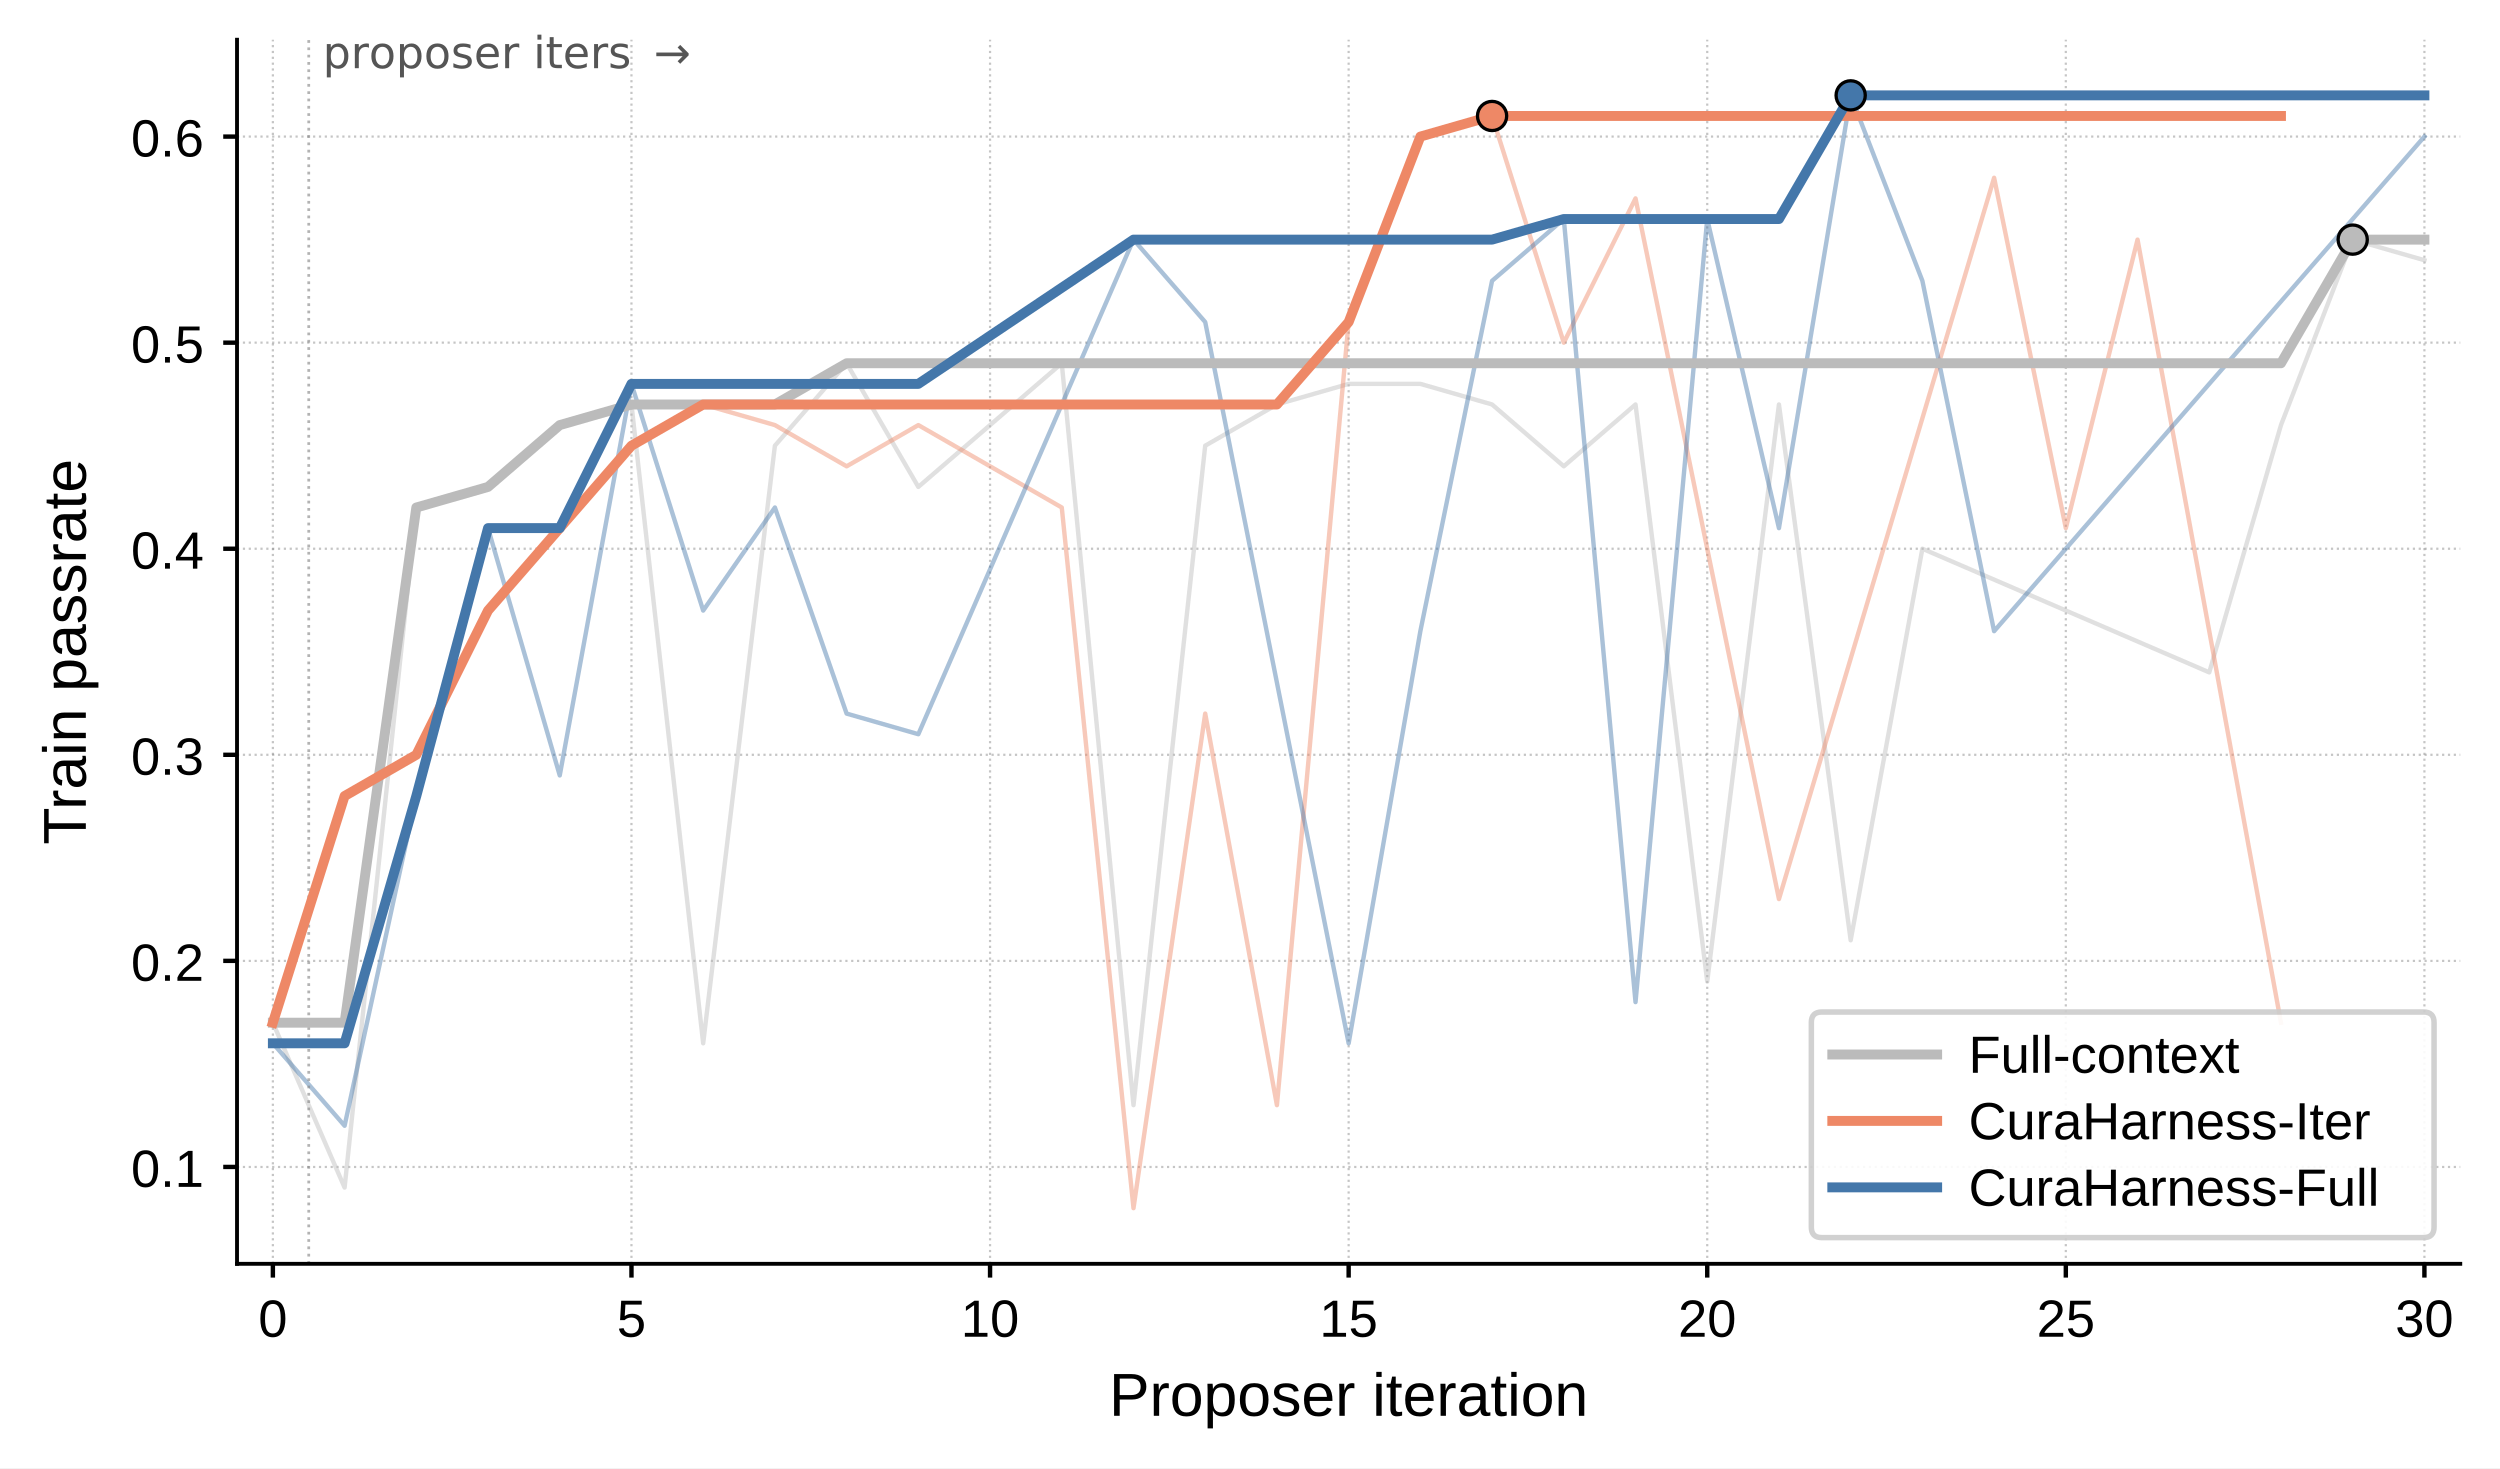
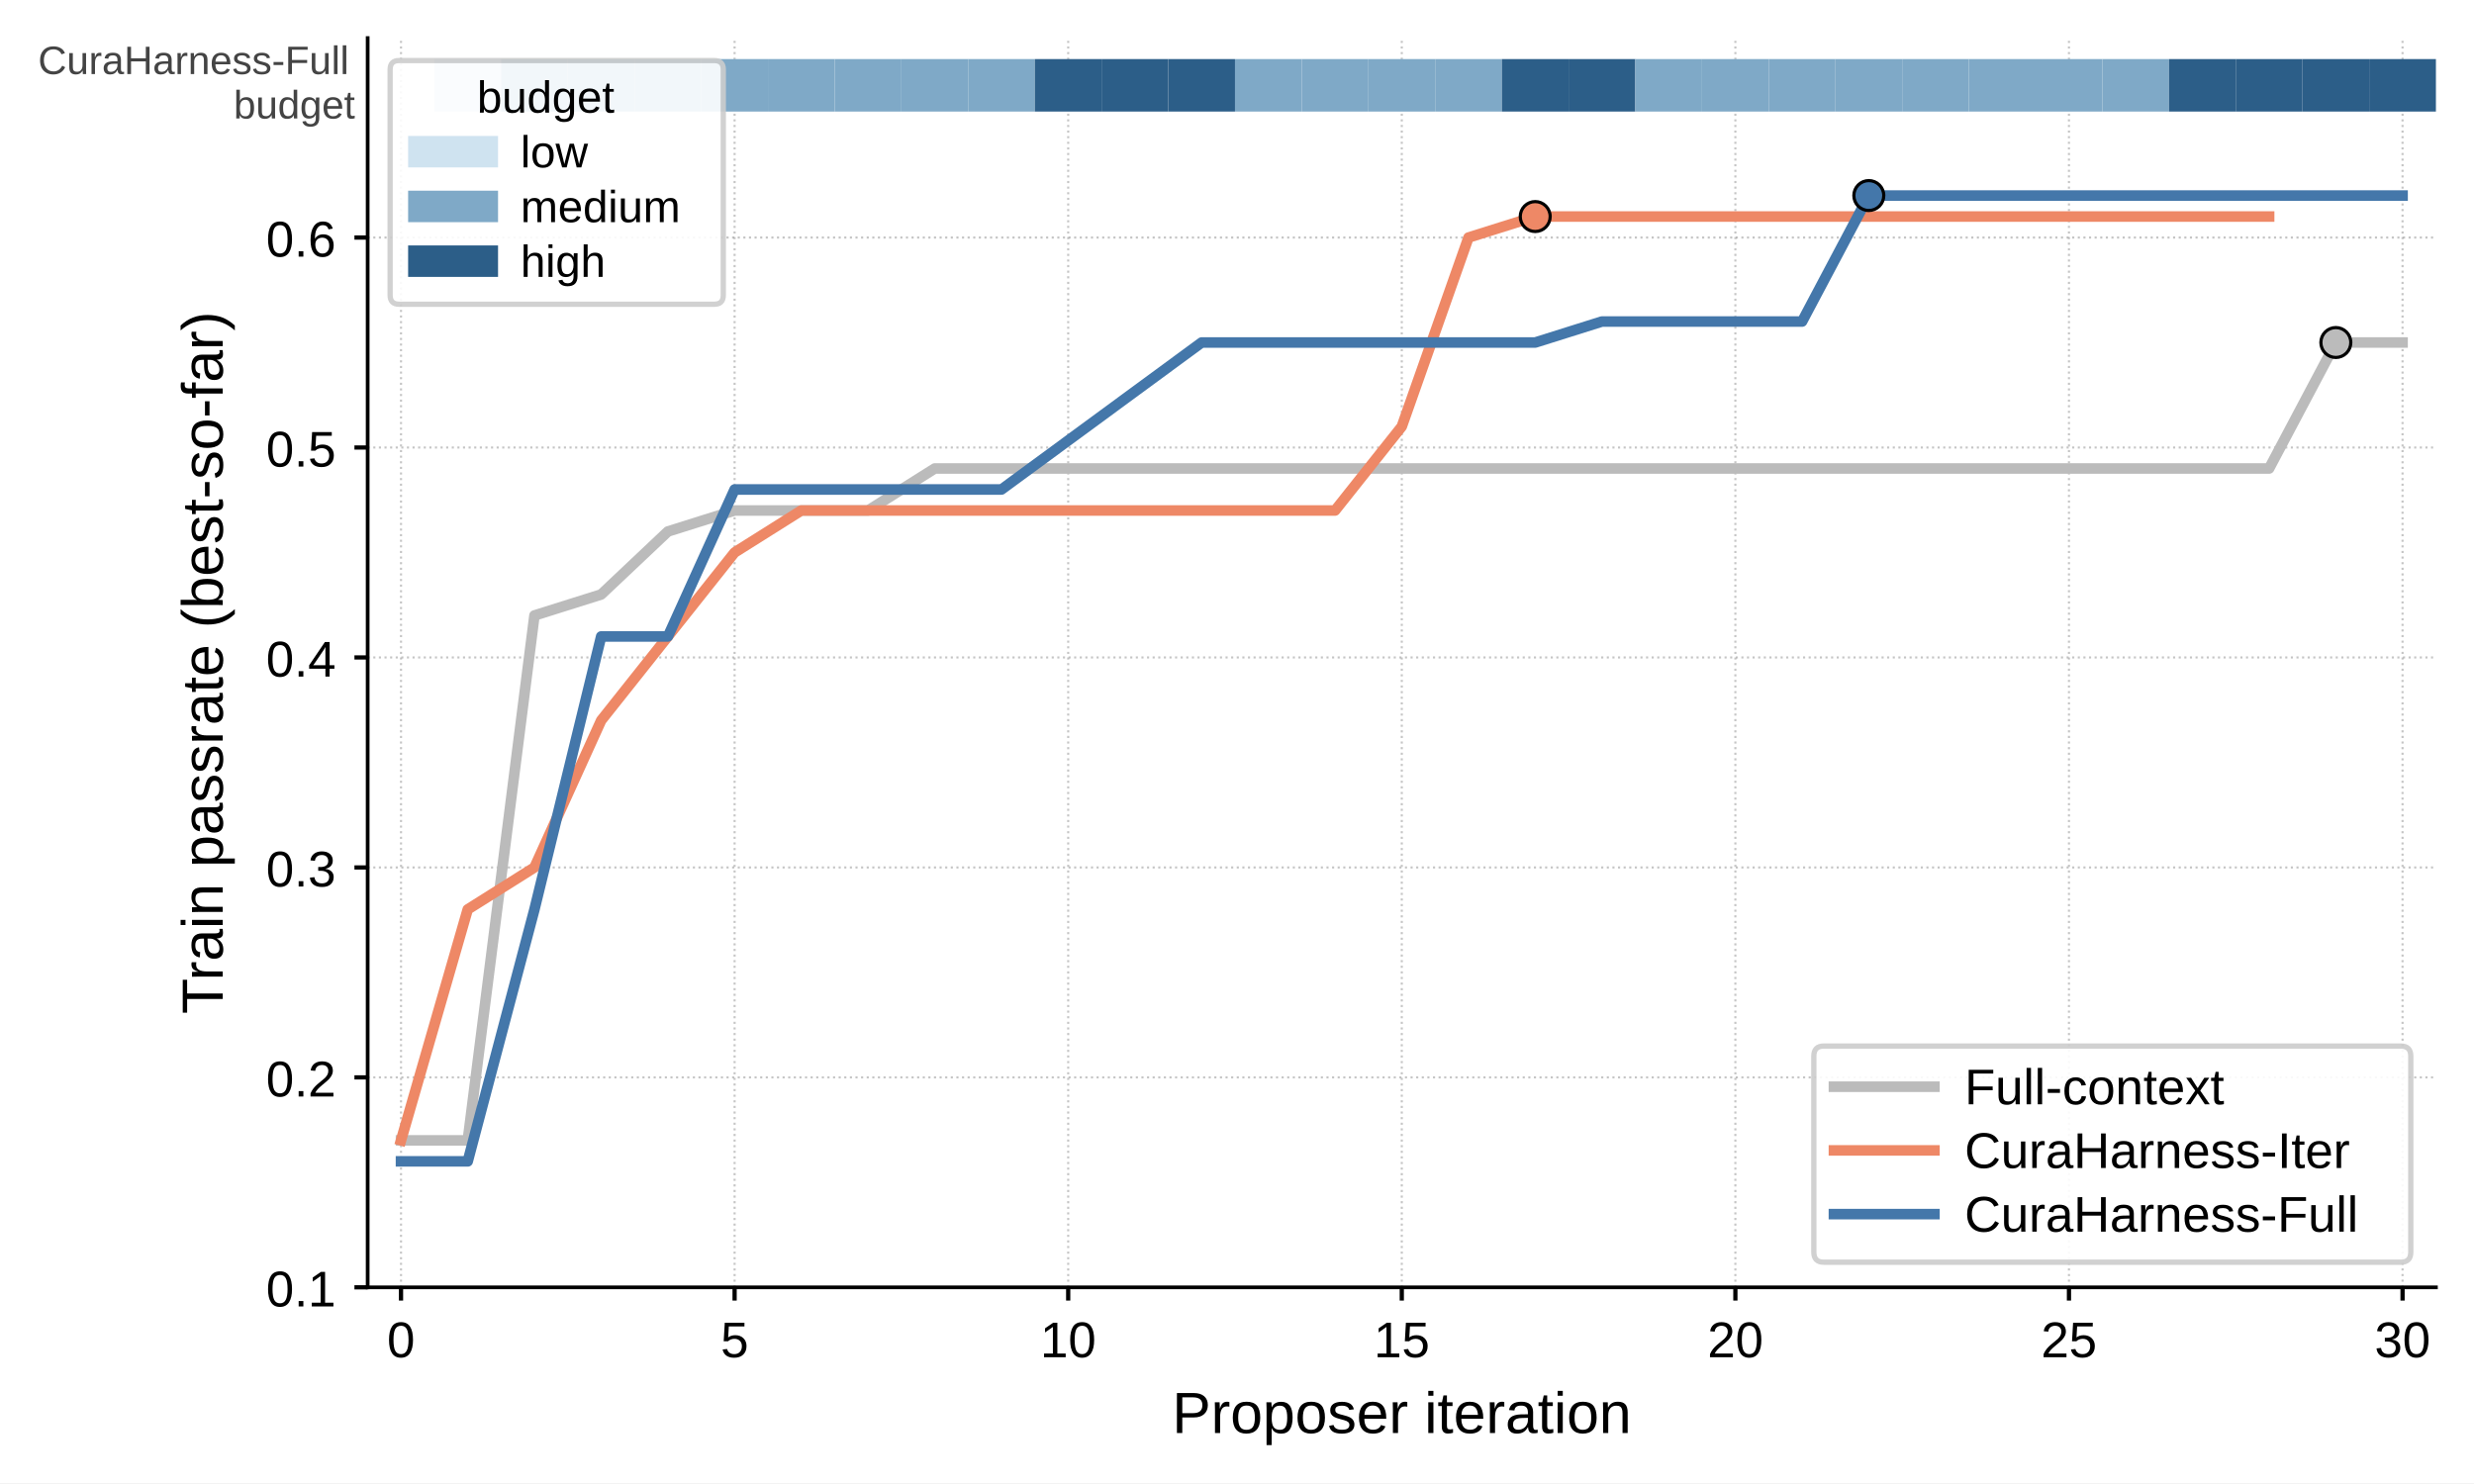
- <svg xmlns="http://www.w3.org/2000/svg" xmlns:xlink="http://www.w3.org/1999/xlink" width="453.074pt" height="266.08pt" viewBox="0 0 453.074 266.08" version="1.1">
+ <svg xmlns="http://www.w3.org/2000/svg" xmlns:xlink="http://www.w3.org/1999/xlink" width="467.714pt" height="280.48pt" viewBox="0 0 467.714 280.48" version="1.1">
  <defs>
    <style type="text/css">*{stroke-linejoin: round; stroke-linecap: butt}</style>
  </defs>
  <g id="figure_1">
    <g id="patch_1">
-       <path d="M 0 266.08  L 453.074 266.08  L 453.074 0  L 0 0  z " style="fill: #ffffff" />
+       <path d="M 0 280.48  L 467.714 280.48  L 467.714 0  L 0 0  z " style="fill: #ffffff" />
    </g>
    <g id="axes_1">
      <g id="patch_2">
-         <path d="M 42.954 229.04  L 445.874 229.04  L 445.874 7.2  L 42.954 7.2  z " style="fill: #ffffff" />
+         <path d="M 69.506 243.44  L 460.514 243.44  L 460.514 7.2  L 69.506 7.2  z " style="fill: #ffffff" />
      </g>
      <g id="matplotlib.axis_1">
        <g id="xtick_1">
          <g id="line2d_1">
-             <path d="M 49.453 229.04  L 49.453 7.2  " clip-path="url(#p8e5bb28938)" style="fill: none; stroke-dasharray: 0.4,0.66; stroke-dashoffset: 0; stroke: #808080; stroke-opacity: 0.45; stroke-width: 0.4" />
+             <path d="M 75.812 243.44  L 75.812 7.2  " clip-path="url(#pf8d328eccc)" style="fill: none; stroke-dasharray: 0.4,0.66; stroke-dashoffset: 0; stroke: #808080; stroke-opacity: 0.45; stroke-width: 0.4" />
          </g>
          <g id="line2d_2">
            <defs>
-               <path id="me5677ea077" d="M 0 0  L 0 2.5  " style="stroke: #000000; stroke-width: 0.8" />
+               <path id="m50f45cb721" d="M 0 0  L 0 2.5  " style="stroke: #000000; stroke-width: 0.8" />
            </defs>
            <g>
-               <use xlink:href="#me5677ea077" x="49.453" y="229.04" style="stroke: #000000; stroke-width: 0.8" />
+               <use xlink:href="#m50f45cb721" x="75.812" y="243.44" style="stroke: #000000; stroke-width: 0.8" />
            </g>
          </g>
          <g id="text_1">
-             <text style="font-size: 9.5px; font-family: 'Arial', 'DejaVu Sans', 'Liberation Sans', sans-serif; text-anchor: middle" x="49.453" y="242.259" transform="rotate(-0 49.45262 242.2585)">0</text>
+             <text style="font-size: 9.5px; font-family: 'Arial', 'DejaVu Sans', 'Liberation Sans', sans-serif; text-anchor: middle" x="75.812" y="256.659" transform="rotate(-0 75.81245 256.6585)">0</text>
          </g>
        </g>
        <g id="xtick_2">
          <g id="line2d_3">
-             <path d="M 114.44 229.04  L 114.44 7.2  " clip-path="url(#p8e5bb28938)" style="fill: none; stroke-dasharray: 0.4,0.66; stroke-dashoffset: 0; stroke: #808080; stroke-opacity: 0.45; stroke-width: 0.4" />
+             <path d="M 138.878 243.44  L 138.878 7.2  " clip-path="url(#pf8d328eccc)" style="fill: none; stroke-dasharray: 0.4,0.66; stroke-dashoffset: 0; stroke: #808080; stroke-opacity: 0.45; stroke-width: 0.4" />
          </g>
          <g id="line2d_4">
            <g>
-               <use xlink:href="#me5677ea077" x="114.44" y="229.04" style="stroke: #000000; stroke-width: 0.8" />
+               <use xlink:href="#m50f45cb721" x="138.878" y="243.44" style="stroke: #000000; stroke-width: 0.8" />
            </g>
          </g>
          <g id="text_2">
-             <text style="font-size: 9.5px; font-family: 'Arial', 'DejaVu Sans', 'Liberation Sans', sans-serif; text-anchor: middle" x="114.44" y="242.259" transform="rotate(-0 114.4397 242.2585)">5</text>
+             <text style="font-size: 9.5px; font-family: 'Arial', 'DejaVu Sans', 'Liberation Sans', sans-serif; text-anchor: middle" x="138.878" y="256.659" transform="rotate(-0 138.8783 256.6585)">5</text>
          </g>
        </g>
        <g id="xtick_3">
          <g id="line2d_5">
-             <path d="M 179.427 229.04  L 179.427 7.2  " clip-path="url(#p8e5bb28938)" style="fill: none; stroke-dasharray: 0.4,0.66; stroke-dashoffset: 0; stroke: #808080; stroke-opacity: 0.45; stroke-width: 0.4" />
+             <path d="M 201.944 243.44  L 201.944 7.2  " clip-path="url(#pf8d328eccc)" style="fill: none; stroke-dasharray: 0.4,0.66; stroke-dashoffset: 0; stroke: #808080; stroke-opacity: 0.45; stroke-width: 0.4" />
          </g>
          <g id="line2d_6">
            <g>
-               <use xlink:href="#me5677ea077" x="179.427" y="229.04" style="stroke: #000000; stroke-width: 0.8" />
+               <use xlink:href="#m50f45cb721" x="201.944" y="243.44" style="stroke: #000000; stroke-width: 0.8" />
            </g>
          </g>
          <g id="text_3">
-             <text style="font-size: 9.5px; font-family: 'Arial', 'DejaVu Sans', 'Liberation Sans', sans-serif; text-anchor: middle" x="179.427" y="242.259" transform="rotate(-0 179.4268 242.2585)">10</text>
+             <text style="font-size: 9.5px; font-family: 'Arial', 'DejaVu Sans', 'Liberation Sans', sans-serif; text-anchor: middle" x="201.944" y="256.659" transform="rotate(-0 201.9441 256.6585)">10</text>
          </g>
        </g>
        <g id="xtick_4">
          <g id="line2d_7">
-             <path d="M 244.414 229.04  L 244.414 7.2  " clip-path="url(#p8e5bb28938)" style="fill: none; stroke-dasharray: 0.4,0.66; stroke-dashoffset: 0; stroke: #808080; stroke-opacity: 0.45; stroke-width: 0.4" />
+             <path d="M 265.01 243.44  L 265.01 7.2  " clip-path="url(#pf8d328eccc)" style="fill: none; stroke-dasharray: 0.4,0.66; stroke-dashoffset: 0; stroke: #808080; stroke-opacity: 0.45; stroke-width: 0.4" />
          </g>
          <g id="line2d_8">
            <g>
-               <use xlink:href="#me5677ea077" x="244.414" y="229.04" style="stroke: #000000; stroke-width: 0.8" />
+               <use xlink:href="#m50f45cb721" x="265.01" y="243.44" style="stroke: #000000; stroke-width: 0.8" />
            </g>
          </g>
          <g id="text_4">
-             <text style="font-size: 9.5px; font-family: 'Arial', 'DejaVu Sans', 'Liberation Sans', sans-serif; text-anchor: middle" x="244.414" y="242.259" transform="rotate(-0 244.4139 242.2585)">15</text>
+             <text style="font-size: 9.5px; font-family: 'Arial', 'DejaVu Sans', 'Liberation Sans', sans-serif; text-anchor: middle" x="265.01" y="256.659" transform="rotate(-0 265.0099 256.6585)">15</text>
          </g>
        </g>
        <g id="xtick_5">
          <g id="line2d_9">
-             <path d="M 309.401 229.04  L 309.401 7.2  " clip-path="url(#p8e5bb28938)" style="fill: none; stroke-dasharray: 0.4,0.66; stroke-dashoffset: 0; stroke: #808080; stroke-opacity: 0.45; stroke-width: 0.4" />
+             <path d="M 328.076 243.44  L 328.076 7.2  " clip-path="url(#pf8d328eccc)" style="fill: none; stroke-dasharray: 0.4,0.66; stroke-dashoffset: 0; stroke: #808080; stroke-opacity: 0.45; stroke-width: 0.4" />
          </g>
          <g id="line2d_10">
            <g>
-               <use xlink:href="#me5677ea077" x="309.401" y="229.04" style="stroke: #000000; stroke-width: 0.8" />
+               <use xlink:href="#m50f45cb721" x="328.076" y="243.44" style="stroke: #000000; stroke-width: 0.8" />
            </g>
          </g>
          <g id="text_5">
-             <text style="font-size: 9.5px; font-family: 'Arial', 'DejaVu Sans', 'Liberation Sans', sans-serif; text-anchor: middle" x="309.401" y="242.259" transform="rotate(-0 309.401 242.2585)">20</text>
+             <text style="font-size: 9.5px; font-family: 'Arial', 'DejaVu Sans', 'Liberation Sans', sans-serif; text-anchor: middle" x="328.076" y="256.659" transform="rotate(-0 328.0757 256.6585)">20</text>
          </g>
        </g>
        <g id="xtick_6">
          <g id="line2d_11">
-             <path d="M 374.388 229.04  L 374.388 7.2  " clip-path="url(#p8e5bb28938)" style="fill: none; stroke-dasharray: 0.4,0.66; stroke-dashoffset: 0; stroke: #808080; stroke-opacity: 0.45; stroke-width: 0.4" />
+             <path d="M 391.141 243.44  L 391.141 7.2  " clip-path="url(#pf8d328eccc)" style="fill: none; stroke-dasharray: 0.4,0.66; stroke-dashoffset: 0; stroke: #808080; stroke-opacity: 0.45; stroke-width: 0.4" />
          </g>
          <g id="line2d_12">
            <g>
-               <use xlink:href="#me5677ea077" x="374.388" y="229.04" style="stroke: #000000; stroke-width: 0.8" />
+               <use xlink:href="#m50f45cb721" x="391.141" y="243.44" style="stroke: #000000; stroke-width: 0.8" />
            </g>
          </g>
          <g id="text_6">
-             <text style="font-size: 9.5px; font-family: 'Arial', 'DejaVu Sans', 'Liberation Sans', sans-serif; text-anchor: middle" x="374.388" y="242.259" transform="rotate(-0 374.3881 242.2585)">25</text>
+             <text style="font-size: 9.5px; font-family: 'Arial', 'DejaVu Sans', 'Liberation Sans', sans-serif; text-anchor: middle" x="391.141" y="256.659" transform="rotate(-0 391.1415 256.6585)">25</text>
          </g>
        </g>
        <g id="xtick_7">
          <g id="line2d_13">
-             <path d="M 439.375 229.04  L 439.375 7.2  " clip-path="url(#p8e5bb28938)" style="fill: none; stroke-dasharray: 0.4,0.66; stroke-dashoffset: 0; stroke: #808080; stroke-opacity: 0.45; stroke-width: 0.4" />
+             <path d="M 454.207 243.44  L 454.207 7.2  " clip-path="url(#pf8d328eccc)" style="fill: none; stroke-dasharray: 0.4,0.66; stroke-dashoffset: 0; stroke: #808080; stroke-opacity: 0.45; stroke-width: 0.4" />
          </g>
          <g id="line2d_14">
            <g>
-               <use xlink:href="#me5677ea077" x="439.375" y="229.04" style="stroke: #000000; stroke-width: 0.8" />
+               <use xlink:href="#m50f45cb721" x="454.207" y="243.44" style="stroke: #000000; stroke-width: 0.8" />
            </g>
          </g>
          <g id="text_7">
-             <text style="font-size: 9.5px; font-family: 'Arial', 'DejaVu Sans', 'Liberation Sans', sans-serif; text-anchor: middle" x="439.375" y="242.259" transform="rotate(-0 439.3752 242.2585)">30</text>
+             <text style="font-size: 9.5px; font-family: 'Arial', 'DejaVu Sans', 'Liberation Sans', sans-serif; text-anchor: middle" x="454.207" y="256.659" transform="rotate(-0 454.2073 256.6585)">30</text>
          </g>
        </g>
        <g id="text_8">
-           <text style="font-size: 11px; font-family: 'Arial', 'DejaVu Sans', 'Liberation Sans', sans-serif; text-anchor: middle" x="244.414" y="256.592" transform="rotate(-0 244.4139 256.5925)">Proposer iteration</text>
+           <text style="font-size: 11px; font-family: 'Arial', 'DejaVu Sans', 'Liberation Sans', sans-serif; text-anchor: middle" x="265.01" y="270.993" transform="rotate(-0 265.0099 270.9925)">Proposer iteration</text>
        </g>
      </g>
      <g id="matplotlib.axis_2">
        <g id="ytick_1">
          <g id="line2d_15">
-             <path d="M 42.954 211.487  L 445.874 211.487  " clip-path="url(#p8e5bb28938)" style="fill: none; stroke-dasharray: 0.4,0.66; stroke-dashoffset: 0; stroke: #808080; stroke-opacity: 0.45; stroke-width: 0.4" />
+             <path d="M 69.506 243.44  L 460.514 243.44  " clip-path="url(#pf8d328eccc)" style="fill: none; stroke-dasharray: 0.4,0.66; stroke-dashoffset: 0; stroke: #808080; stroke-opacity: 0.45; stroke-width: 0.4" />
          </g>
          <g id="line2d_16">
            <defs>
-               <path id="m7eb0ddb0dd" d="M 0 0  L -2.5 0  " style="stroke: #000000; stroke-width: 0.8" />
+               <path id="mc9cf24dc92" d="M 0 0  L -2.5 0  " style="stroke: #000000; stroke-width: 0.8" />
            </defs>
            <g>
-               <use xlink:href="#m7eb0ddb0dd" x="42.954" y="211.487" style="stroke: #000000; stroke-width: 0.8" />
+               <use xlink:href="#mc9cf24dc92" x="69.506" y="243.44" style="stroke: #000000; stroke-width: 0.8" />
            </g>
          </g>
          <g id="text_9">
-             <text style="font-size: 9.5px; font-family: 'Arial', 'DejaVu Sans', 'Liberation Sans', sans-serif; text-anchor: end" x="36.954" y="215.096" transform="rotate(-0 36.95391 215.0963)">0.1</text>
+             <text style="font-size: 9.5px; font-family: 'Arial', 'DejaVu Sans', 'Liberation Sans', sans-serif; text-anchor: end" x="63.506" y="247.049" transform="rotate(-0 63.50587 247.0493)">0.1</text>
          </g>
        </g>
        <g id="ytick_2">
          <g id="line2d_17">
-             <path d="M 42.954 174.14  L 445.874 174.14  " clip-path="url(#p8e5bb28938)" style="fill: none; stroke-dasharray: 0.4,0.66; stroke-dashoffset: 0; stroke: #808080; stroke-opacity: 0.45; stroke-width: 0.4" />
+             <path d="M 69.506 203.736  L 460.514 203.736  " clip-path="url(#pf8d328eccc)" style="fill: none; stroke-dasharray: 0.4,0.66; stroke-dashoffset: 0; stroke: #808080; stroke-opacity: 0.45; stroke-width: 0.4" />
          </g>
          <g id="line2d_18">
            <g>
-               <use xlink:href="#m7eb0ddb0dd" x="42.954" y="174.14" style="stroke: #000000; stroke-width: 0.8" />
+               <use xlink:href="#mc9cf24dc92" x="69.506" y="203.736" style="stroke: #000000; stroke-width: 0.8" />
            </g>
          </g>
          <g id="text_10">
-             <text style="font-size: 9.5px; font-family: 'Arial', 'DejaVu Sans', 'Liberation Sans', sans-serif; text-anchor: end" x="36.954" y="177.749" transform="rotate(-0 36.95391 177.7495)">0.2</text>
+             <text style="font-size: 9.5px; font-family: 'Arial', 'DejaVu Sans', 'Liberation Sans', sans-serif; text-anchor: end" x="63.506" y="207.345" transform="rotate(-0 63.50587 207.3451)">0.2</text>
          </g>
        </g>
        <g id="ytick_3">
          <g id="line2d_19">
-             <path d="M 42.954 136.793  L 445.874 136.793  " clip-path="url(#p8e5bb28938)" style="fill: none; stroke-dasharray: 0.4,0.66; stroke-dashoffset: 0; stroke: #808080; stroke-opacity: 0.45; stroke-width: 0.4" />
+             <path d="M 69.506 164.032  L 460.514 164.032  " clip-path="url(#pf8d328eccc)" style="fill: none; stroke-dasharray: 0.4,0.66; stroke-dashoffset: 0; stroke: #808080; stroke-opacity: 0.45; stroke-width: 0.4" />
          </g>
          <g id="line2d_20">
            <g>
-               <use xlink:href="#m7eb0ddb0dd" x="42.954" y="136.793" style="stroke: #000000; stroke-width: 0.8" />
+               <use xlink:href="#mc9cf24dc92" x="69.506" y="164.032" style="stroke: #000000; stroke-width: 0.8" />
            </g>
          </g>
          <g id="text_11">
-             <text style="font-size: 9.5px; font-family: 'Arial', 'DejaVu Sans', 'Liberation Sans', sans-serif; text-anchor: end" x="36.954" y="140.403" transform="rotate(-0 36.95391 140.4027)">0.3</text>
+             <text style="font-size: 9.5px; font-family: 'Arial', 'DejaVu Sans', 'Liberation Sans', sans-serif; text-anchor: end" x="63.506" y="167.641" transform="rotate(-0 63.50587 167.6409)">0.3</text>
          </g>
        </g>
        <g id="ytick_4">
          <g id="line2d_21">
-             <path d="M 42.954 99.447  L 445.874 99.447  " clip-path="url(#p8e5bb28938)" style="fill: none; stroke-dasharray: 0.4,0.66; stroke-dashoffset: 0; stroke: #808080; stroke-opacity: 0.45; stroke-width: 0.4" />
+             <path d="M 69.506 124.327  L 460.514 124.327  " clip-path="url(#pf8d328eccc)" style="fill: none; stroke-dasharray: 0.4,0.66; stroke-dashoffset: 0; stroke: #808080; stroke-opacity: 0.45; stroke-width: 0.4" />
          </g>
          <g id="line2d_22">
            <g>
-               <use xlink:href="#m7eb0ddb0dd" x="42.954" y="99.447" style="stroke: #000000; stroke-width: 0.8" />
+               <use xlink:href="#mc9cf24dc92" x="69.506" y="124.327" style="stroke: #000000; stroke-width: 0.8" />
            </g>
          </g>
          <g id="text_12">
-             <text style="font-size: 9.5px; font-family: 'Arial', 'DejaVu Sans', 'Liberation Sans', sans-serif; text-anchor: end" x="36.954" y="103.056" transform="rotate(-0 36.95391 103.0559)">0.4</text>
+             <text style="font-size: 9.5px; font-family: 'Arial', 'DejaVu Sans', 'Liberation Sans', sans-serif; text-anchor: end" x="63.506" y="127.937" transform="rotate(-0 63.50587 127.9367)">0.4</text>
          </g>
        </g>
        <g id="ytick_5">
          <g id="line2d_23">
-             <path d="M 42.954 62.1  L 445.874 62.1  " clip-path="url(#p8e5bb28938)" style="fill: none; stroke-dasharray: 0.4,0.66; stroke-dashoffset: 0; stroke: #808080; stroke-opacity: 0.45; stroke-width: 0.4" />
+             <path d="M 69.506 84.623  L 460.514 84.623  " clip-path="url(#pf8d328eccc)" style="fill: none; stroke-dasharray: 0.4,0.66; stroke-dashoffset: 0; stroke: #808080; stroke-opacity: 0.45; stroke-width: 0.4" />
          </g>
          <g id="line2d_24">
            <g>
-               <use xlink:href="#m7eb0ddb0dd" x="42.954" y="62.1" style="stroke: #000000; stroke-width: 0.8" />
+               <use xlink:href="#mc9cf24dc92" x="69.506" y="84.623" style="stroke: #000000; stroke-width: 0.8" />
            </g>
          </g>
          <g id="text_13">
-             <text style="font-size: 9.5px; font-family: 'Arial', 'DejaVu Sans', 'Liberation Sans', sans-serif; text-anchor: end" x="36.954" y="65.709" transform="rotate(-0 36.95391 65.70906)">0.5</text>
+             <text style="font-size: 9.5px; font-family: 'Arial', 'DejaVu Sans', 'Liberation Sans', sans-serif; text-anchor: end" x="63.506" y="88.232" transform="rotate(-0 63.50587 88.23245)">0.5</text>
          </g>
        </g>
        <g id="ytick_6">
          <g id="line2d_25">
-             <path d="M 42.954 24.753  L 445.874 24.753  " clip-path="url(#p8e5bb28938)" style="fill: none; stroke-dasharray: 0.4,0.66; stroke-dashoffset: 0; stroke: #808080; stroke-opacity: 0.45; stroke-width: 0.4" />
+             <path d="M 69.506 44.919  L 460.514 44.919  " clip-path="url(#pf8d328eccc)" style="fill: none; stroke-dasharray: 0.4,0.66; stroke-dashoffset: 0; stroke: #808080; stroke-opacity: 0.45; stroke-width: 0.4" />
          </g>
          <g id="line2d_26">
            <g>
-               <use xlink:href="#m7eb0ddb0dd" x="42.954" y="24.753" style="stroke: #000000; stroke-width: 0.8" />
+               <use xlink:href="#mc9cf24dc92" x="69.506" y="44.919" style="stroke: #000000; stroke-width: 0.8" />
            </g>
          </g>
          <g id="text_14">
-             <text style="font-size: 9.5px; font-family: 'Arial', 'DejaVu Sans', 'Liberation Sans', sans-serif; text-anchor: end" x="36.954" y="28.362" transform="rotate(-0 36.95391 28.36225)">0.6</text>
+             <text style="font-size: 9.5px; font-family: 'Arial', 'DejaVu Sans', 'Liberation Sans', sans-serif; text-anchor: end" x="63.506" y="48.528" transform="rotate(-0 63.50587 48.52825)">0.6</text>
          </g>
        </g>
        <g id="text_15">
-           <text style="font-size: 11px; font-family: 'Arial', 'DejaVu Sans', 'Liberation Sans', sans-serif; text-anchor: middle" x="15.558" y="118.12" transform="rotate(-90 15.55828 118.12)">Train passrate</text>
-         </g>
+           <text style="font-size: 11px; font-family: 'Arial', 'DejaVu Sans', 'Liberation Sans', sans-serif; text-anchor: middle" x="42.11" y="125.32" transform="rotate(-90 42.11025 125.32)">Train passrate (best-so-far)</text>
+         </g>
+       </g>
+       <g id="patch_3">
+         <path d="M 69.506 243.44  L 69.506 7.2  " style="fill: none; stroke: #000000; stroke-width: 0.7; stroke-linejoin: miter; stroke-linecap: square" />
+       </g>
+       <g id="patch_4">
+         <path d="M 69.506 243.44  L 460.514 243.44  " style="fill: none; stroke: #000000; stroke-width: 0.7; stroke-linejoin: miter; stroke-linecap: square" />
      </g>
      <g id="line2d_27">
-         <path d="M 49.453 185.344  L 62.45 215.222  L 75.447 91.977  L 88.445 88.243  L 101.442 77.039  L 114.44 73.304  L 127.437 189.079  L 140.435 80.773  L 153.432 65.834  L 166.429 88.243  L 192.424 65.834  L 205.422 200.283  L 218.419 80.773  L 231.416 73.304  L 244.414 69.569  L 257.411 69.569  L 270.409 73.304  L 283.406 84.508  L 296.404 73.304  L 309.401 177.875  L 322.398 73.304  L 335.396 170.406  L 348.393 99.447  L 400.383 121.855  L 413.38 77.039  L 426.378 43.426  L 439.375 47.161  " clip-path="url(#p8e5bb28938)" style="fill: none; stroke: #bbbbbb; stroke-opacity: 0.45; stroke-width: 0.8; stroke-linecap: square" />
+         <path d="M 75.812 215.647  L 88.426 215.647  L 101.039 116.387  L 113.652 112.416  L 126.265 100.505  L 138.878 96.534  L 151.491 96.534  L 164.105 96.534  L 176.718 88.594  L 189.331 88.594  L 214.557 88.594  L 227.17 88.594  L 239.784 88.594  L 252.397 88.594  L 265.01 88.594  L 277.623 88.594  L 290.236 88.594  L 302.849 88.594  L 315.463 88.594  L 328.076 88.594  L 340.689 88.594  L 353.302 88.594  L 365.915 88.594  L 416.368 88.594  L 428.981 88.594  L 441.594 64.771  L 454.207 64.771  " clip-path="url(#pf8d328eccc)" style="fill: none; stroke: #bbbbbb; stroke-width: 2; stroke-linecap: square" />
      </g>
      <g id="line2d_28">
-         <path d="M 49.453 185.344  L 62.45 144.263  L 75.447 136.793  L 88.445 110.651  L 114.44 80.773  L 127.437 73.304  L 140.435 77.039  L 153.432 84.508  L 166.429 77.039  L 192.424 91.977  L 205.422 218.956  L 218.419 129.324  L 231.416 200.283  L 244.414 58.365  L 257.411 24.753  L 270.409 21.018  L 283.406 62.1  L 296.404 35.957  L 322.398 162.936  L 361.391 32.222  L 374.388 95.712  L 387.386 43.426  L 413.38 185.344  " clip-path="url(#p8e5bb28938)" style="fill: none; stroke: #ee8866; stroke-opacity: 0.45; stroke-width: 0.8; stroke-linecap: square" />
+         <path d="M 75.812 215.647  L 88.426 171.972  L 101.039 164.032  L 113.652 136.239  L 138.878 104.475  L 151.491 96.534  L 164.105 96.534  L 176.718 96.534  L 189.331 96.534  L 214.557 96.534  L 227.17 96.534  L 239.784 96.534  L 252.397 96.534  L 265.01 80.653  L 277.623 44.919  L 290.236 40.949  L 302.849 40.949  L 315.463 40.949  L 340.689 40.949  L 378.528 40.949  L 391.141 40.949  L 403.755 40.949  L 428.981 40.949  " clip-path="url(#pf8d328eccc)" style="fill: none; stroke: #ee8866; stroke-width: 2; stroke-linecap: square" />
      </g>
      <g id="line2d_29">
-         <path d="M 49.453 189.079  L 62.45 204.018  L 75.447 144.263  L 88.445 95.712  L 101.442 140.528  L 114.44 69.569  L 127.437 110.651  L 140.435 91.977  L 153.432 129.324  L 166.429 133.059  L 205.422 43.426  L 218.419 58.365  L 244.414 189.079  L 257.411 114.385  L 270.409 50.896  L 283.406 39.692  L 296.404 181.61  L 309.401 39.692  L 322.398 95.712  L 335.396 17.284  L 348.393 50.896  L 361.391 114.385  L 439.375 24.753  " clip-path="url(#p8e5bb28938)" style="fill: none; stroke: #4477aa; stroke-opacity: 0.45; stroke-width: 0.8; stroke-linecap: square" />
-       </g>
-       <g id="line2d_30">
-         <path d="M 55.951 229.04  L 55.951 7.2  " clip-path="url(#p8e5bb28938)" style="fill: none; stroke-dasharray: 0.5,0.825; stroke-dashoffset: 0; stroke: #808080; stroke-opacity: 0.6; stroke-width: 0.5" />
-       </g>
-       <g id="patch_3">
-         <path d="M 42.954 229.04  L 42.954 7.2  " style="fill: none; stroke: #000000; stroke-width: 0.7; stroke-linejoin: miter; stroke-linecap: square" />
-       </g>
-       <g id="patch_4">
-         <path d="M 42.954 229.04  L 445.874 229.04  " style="fill: none; stroke: #000000; stroke-width: 0.7; stroke-linejoin: miter; stroke-linecap: square" />
-       </g>
-       <g id="line2d_31">
-         <path d="M 49.453 185.344  L 62.45 185.344  L 75.447 91.977  L 88.445 88.243  L 101.442 77.039  L 114.44 73.304  L 127.437 73.304  L 140.435 73.304  L 153.432 65.834  L 166.429 65.834  L 192.424 65.834  L 205.422 65.834  L 218.419 65.834  L 231.416 65.834  L 244.414 65.834  L 257.411 65.834  L 270.409 65.834  L 283.406 65.834  L 296.404 65.834  L 309.401 65.834  L 322.398 65.834  L 335.396 65.834  L 348.393 65.834  L 400.383 65.834  L 413.38 65.834  L 426.378 43.426  L 439.375 43.426  " clip-path="url(#p8e5bb28938)" style="fill: none; stroke: #bbbbbb; stroke-width: 1.8; stroke-linecap: square" />
-       </g>
-       <g id="line2d_32">
-         <path d="M 49.453 185.344  L 62.45 144.263  L 75.447 136.793  L 88.445 110.651  L 114.44 80.773  L 127.437 73.304  L 140.435 73.304  L 153.432 73.304  L 166.429 73.304  L 192.424 73.304  L 205.422 73.304  L 218.419 73.304  L 231.416 73.304  L 244.414 58.365  L 257.411 24.753  L 270.409 21.018  L 283.406 21.018  L 296.404 21.018  L 322.398 21.018  L 361.391 21.018  L 374.388 21.018  L 387.386 21.018  L 413.38 21.018  " clip-path="url(#p8e5bb28938)" style="fill: none; stroke: #ee8866; stroke-width: 1.8; stroke-linecap: square" />
-       </g>
-       <g id="line2d_33">
-         <path d="M 49.453 189.079  L 62.45 189.079  L 75.447 144.263  L 88.445 95.712  L 101.442 95.712  L 114.44 69.569  L 127.437 69.569  L 140.435 69.569  L 153.432 69.569  L 166.429 69.569  L 205.422 43.426  L 218.419 43.426  L 244.414 43.426  L 257.411 43.426  L 270.409 43.426  L 283.406 39.692  L 296.404 39.692  L 309.401 39.692  L 322.398 39.692  L 335.396 17.284  L 348.393 17.284  L 361.391 17.284  L 439.375 17.284  " clip-path="url(#p8e5bb28938)" style="fill: none; stroke: #4477aa; stroke-width: 1.8; stroke-linecap: square" />
+         <path d="M 75.812 219.617  L 88.426 219.617  L 101.039 171.972  L 113.652 120.357  L 126.265 120.357  L 138.878 92.564  L 151.491 92.564  L 164.105 92.564  L 176.718 92.564  L 189.331 92.564  L 227.17 64.771  L 239.784 64.771  L 265.01 64.771  L 277.623 64.771  L 290.236 64.771  L 302.849 60.801  L 315.463 60.801  L 328.076 60.801  L 340.689 60.801  L 353.302 36.978  L 365.915 36.978  L 378.528 36.978  L 454.207 36.978  " clip-path="url(#pf8d328eccc)" style="fill: none; stroke: #4477aa; stroke-width: 2; stroke-linecap: square" />
      </g>
      <g id="text_16">
-         <g style="fill: #555555" transform="translate(55.95133 13.28)">
-           <text>
-             <tspan x="0" y="-0.922" style="font-size: 8px; font-family: 'DejaVu Sans'; fill: #555555"> </tspan>
-             <tspan x="2.543" y="-0.922" style="font-size: 8px; font-family: 'DejaVu Sans'; fill: #555555">p</tspan>
-             <tspan x="7.621" y="-0.922" style="font-size: 8px; font-family: 'DejaVu Sans'; fill: #555555">r</tspan>
-             <tspan x="10.91" y="-0.922" style="font-size: 8px; font-family: 'DejaVu Sans'; fill: #555555">o</tspan>
-             <tspan x="15.805" y="-0.922" style="font-size: 8px; font-family: 'DejaVu Sans'; fill: #555555">p</tspan>
-             <tspan x="20.883" y="-0.922" style="font-size: 8px; font-family: 'DejaVu Sans'; fill: #555555">o</tspan>
-             <tspan x="25.777" y="-0.922" style="font-size: 8px; font-family: 'DejaVu Sans'; fill: #555555">s</tspan>
-             <tspan x="29.945" y="-0.922" style="font-size: 8px; font-family: 'DejaVu Sans'; fill: #555555">e</tspan>
-             <tspan x="34.867" y="-0.922" style="font-size: 8px; font-family: 'DejaVu Sans'; fill: #555555">r</tspan>
-             <tspan x="38.156" y="-0.922" style="font-size: 8px; font-family: 'DejaVu Sans'; fill: #555555"> </tspan>
-             <tspan x="40.699" y="-0.922" style="font-size: 8px; font-family: 'DejaVu Sans'; fill: #555555">i</tspan>
-             <tspan x="42.922" y="-0.922" style="font-size: 8px; font-family: 'DejaVu Sans'; fill: #555555">t</tspan>
-             <tspan x="46.059" y="-0.922" style="font-size: 8px; font-family: 'DejaVu Sans'; fill: #555555">e</tspan>
-             <tspan x="50.98" y="-0.922" style="font-size: 8px; font-family: 'DejaVu Sans'; fill: #555555">r</tspan>
-             <tspan x="54.27" y="-0.922" style="font-size: 8px; font-family: 'DejaVu Sans'; fill: #555555">s</tspan>
-             <tspan x="58.438" y="-0.922" style="font-size: 8px; font-family: 'DejaVu Sans'; fill: #555555"> </tspan>
-             <tspan x="62.539" y="-0.922" style="font-size: 8px; font-family: 'DejaVu Sans'; fill: #555555">→</tspan>
-           </text>
-         </g>
+         <text style="font-size: 7.5px; font-family: 'Arial', 'DejaVu Sans', 'Liberation Sans', sans-serif; fill: #444444" transform="translate(7.2 14.0038)">CuraHarness-Full</text>
+         <text style="font-size: 7.5px; font-family: 'Arial', 'DejaVu Sans', 'Liberation Sans', sans-serif; fill: #444444" transform="translate(44.175 22.40216)">budget</text>
      </g>
      <g id="PathCollection_1">
        <defs>
-           <path id="m3fa209ac23" d="M 0 2.646  C 0.702 2.646 1.375 2.367 1.871 1.871  C 2.367 1.375 2.646 0.702 2.646 0  C 2.646 -0.702 2.367 -1.375 1.871 -1.871  C 1.375 -2.367 0.702 -2.646 0 -2.646  C -0.702 -2.646 -1.375 -2.367 -1.871 -1.871  C -2.367 -1.375 -2.646 -0.702 -2.646 0  C -2.646 0.702 -2.367 1.375 -1.871 1.871  C -1.375 2.367 -0.702 2.646 0 2.646  z " style="stroke: #000000; stroke-width: 0.6" />
+           <path id="m03e46a9acb" d="M 0 2.828  C 0.75 2.828 1.47 2.53 2 2  C 2.53 1.47 2.828 0.75 2.828 0  C 2.828 -0.75 2.53 -1.47 2 -2  C 1.47 -2.53 0.75 -2.828 0 -2.828  C -0.75 -2.828 -1.47 -2.53 -2 -2  C -2.53 -1.47 -2.828 -0.75 -2.828 0  C -2.828 0.75 -2.53 1.47 -2 2  C -1.47 2.53 -0.75 2.828 0 2.828  z " style="stroke: #000000; stroke-width: 0.6" />
        </defs>
-         <g clip-path="url(#p8e5bb28938)">
-           <use xlink:href="#m3fa209ac23" x="426.378" y="43.426" style="fill: #bbbbbb; stroke: #000000; stroke-width: 0.6" />
+         <g clip-path="url(#pf8d328eccc)">
+           <use xlink:href="#m03e46a9acb" x="441.594" y="64.771" style="fill: #bbbbbb; stroke: #000000; stroke-width: 0.6" />
        </g>
      </g>
      <g id="PathCollection_2">
        <defs>
-           <path id="mc17430d165" d="M 0 2.646  C 0.702 2.646 1.375 2.367 1.871 1.871  C 2.367 1.375 2.646 0.702 2.646 0  C 2.646 -0.702 2.367 -1.375 1.871 -1.871  C 1.375 -2.367 0.702 -2.646 0 -2.646  C -0.702 -2.646 -1.375 -2.367 -1.871 -1.871  C -2.367 -1.375 -2.646 -0.702 -2.646 0  C -2.646 0.702 -2.367 1.375 -1.871 1.871  C -1.375 2.367 -0.702 2.646 0 2.646  z " style="stroke: #000000; stroke-width: 0.6" />
+           <path id="m2939e2c699" d="M 0 2.828  C 0.75 2.828 1.47 2.53 2 2  C 2.53 1.47 2.828 0.75 2.828 0  C 2.828 -0.75 2.53 -1.47 2 -2  C 1.47 -2.53 0.75 -2.828 0 -2.828  C -0.75 -2.828 -1.47 -2.53 -2 -2  C -2.53 -1.47 -2.828 -0.75 -2.828 0  C -2.828 0.75 -2.53 1.47 -2 2  C -1.47 2.53 -0.75 2.828 0 2.828  z " style="stroke: #000000; stroke-width: 0.6" />
        </defs>
-         <g clip-path="url(#p8e5bb28938)">
-           <use xlink:href="#mc17430d165" x="270.409" y="21.018" style="fill: #ee8866; stroke: #000000; stroke-width: 0.6" />
+         <g clip-path="url(#pf8d328eccc)">
+           <use xlink:href="#m2939e2c699" x="290.236" y="40.949" style="fill: #ee8866; stroke: #000000; stroke-width: 0.6" />
        </g>
      </g>
      <g id="PathCollection_3">
        <defs>
-           <path id="mfcf7105361" d="M 0 2.646  C 0.702 2.646 1.375 2.367 1.871 1.871  C 2.367 1.375 2.646 0.702 2.646 0  C 2.646 -0.702 2.367 -1.375 1.871 -1.871  C 1.375 -2.367 0.702 -2.646 0 -2.646  C -0.702 -2.646 -1.375 -2.367 -1.871 -1.871  C -2.367 -1.375 -2.646 -0.702 -2.646 0  C -2.646 0.702 -2.367 1.375 -1.871 1.871  C -1.375 2.367 -0.702 2.646 0 2.646  z " style="stroke: #000000; stroke-width: 0.6" />
+           <path id="m84e320d54f" d="M 0 2.828  C 0.75 2.828 1.47 2.53 2 2  C 2.53 1.47 2.828 0.75 2.828 0  C 2.828 -0.75 2.53 -1.47 2 -2  C 1.47 -2.53 0.75 -2.828 0 -2.828  C -0.75 -2.828 -1.47 -2.53 -2 -2  C -2.53 -1.47 -2.828 -0.75 -2.828 0  C -2.828 0.75 -2.53 1.47 -2 2  C -1.47 2.53 -0.75 2.828 0 2.828  z " style="stroke: #000000; stroke-width: 0.6" />
        </defs>
-         <g clip-path="url(#p8e5bb28938)">
-           <use xlink:href="#mfcf7105361" x="335.396" y="17.284" style="fill: #4477aa; stroke: #000000; stroke-width: 0.6" />
-         </g>
+         <g clip-path="url(#pf8d328eccc)">
+           <use xlink:href="#m84e320d54f" x="353.302" y="36.978" style="fill: #4477aa; stroke: #000000; stroke-width: 0.6" />
+         </g>
+       </g>
+       <g id="patch_5">
+         <path d="M 82.119 21.096  L 94.732 21.096  L 94.732 11.17  L 82.119 11.17  z " style="fill: #cfe3f0" />
+       </g>
+       <g id="patch_6">
+         <path d="M 94.732 21.096  L 107.345 21.096  L 107.345 11.17  L 94.732 11.17  z " style="fill: #7fa9c7" />
+       </g>
+       <g id="patch_7">
+         <path d="M 107.345 21.096  L 119.959 21.096  L 119.959 11.17  L 107.345 11.17  z " style="fill: #7fa9c7" />
+       </g>
+       <g id="patch_8">
+         <path d="M 119.959 21.096  L 132.572 21.096  L 132.572 11.17  L 119.959 11.17  z " style="fill: #7fa9c7" />
+       </g>
+       <g id="patch_9">
+         <path d="M 132.572 21.096  L 145.185 21.096  L 145.185 11.17  L 132.572 11.17  z " style="fill: #7fa9c7" />
+       </g>
+       <g id="patch_10">
+         <path d="M 145.185 21.096  L 157.798 21.096  L 157.798 11.17  L 145.185 11.17  z " style="fill: #7fa9c7" />
+       </g>
+       <g id="patch_11">
+         <path d="M 157.798 21.096  L 170.411 21.096  L 170.411 11.17  L 157.798 11.17  z " style="fill: #7fa9c7" />
+       </g>
+       <g id="patch_12">
+         <path d="M 170.411 21.096  L 183.024 21.096  L 183.024 11.17  L 170.411 11.17  z " style="fill: #7fa9c7" />
+       </g>
+       <g id="patch_13">
+         <path d="M 183.024 21.096  L 195.637 21.096  L 195.637 11.17  L 183.024 11.17  z " style="fill: #7fa9c7" />
+       </g>
+       <g id="patch_14">
+         <path d="M 195.637 21.096  L 208.251 21.096  L 208.251 11.17  L 195.637 11.17  z " style="fill: #2c5e88" />
+       </g>
+       <g id="patch_15">
+         <path d="M 208.251 21.096  L 220.864 21.096  L 220.864 11.17  L 208.251 11.17  z " style="fill: #2c5e88" />
+       </g>
+       <g id="patch_16">
+         <path d="M 220.864 21.096  L 233.477 21.096  L 233.477 11.17  L 220.864 11.17  z " style="fill: #2c5e88" />
+       </g>
+       <g id="patch_17">
+         <path d="M 233.477 21.096  L 246.09 21.096  L 246.09 11.17  L 233.477 11.17  z " style="fill: #7fa9c7" />
+       </g>
+       <g id="patch_18">
+         <path d="M 246.09 21.096  L 258.703 21.096  L 258.703 11.17  L 246.09 11.17  z " style="fill: #7fa9c7" />
+       </g>
+       <g id="patch_19">
+         <path d="M 258.703 21.096  L 271.316 21.096  L 271.316 11.17  L 258.703 11.17  z " style="fill: #7fa9c7" />
+       </g>
+       <g id="patch_20">
+         <path d="M 271.316 21.096  L 283.93 21.096  L 283.93 11.17  L 271.316 11.17  z " style="fill: #7fa9c7" />
+       </g>
+       <g id="patch_21">
+         <path d="M 283.93 21.096  L 296.543 21.096  L 296.543 11.17  L 283.93 11.17  z " style="fill: #2c5e88" />
+       </g>
+       <g id="patch_22">
+         <path d="M 296.543 21.096  L 309.156 21.096  L 309.156 11.17  L 296.543 11.17  z " style="fill: #2c5e88" />
+       </g>
+       <g id="patch_23">
+         <path d="M 309.156 21.096  L 321.769 21.096  L 321.769 11.17  L 309.156 11.17  z " style="fill: #7fa9c7" />
+       </g>
+       <g id="patch_24">
+         <path d="M 321.769 21.096  L 334.382 21.096  L 334.382 11.17  L 321.769 11.17  z " style="fill: #7fa9c7" />
+       </g>
+       <g id="patch_25">
+         <path d="M 334.382 21.096  L 346.995 21.096  L 346.995 11.17  L 334.382 11.17  z " style="fill: #7fa9c7" />
+       </g>
+       <g id="patch_26">
+         <path d="M 346.995 21.096  L 359.609 21.096  L 359.609 11.17  L 346.995 11.17  z " style="fill: #7fa9c7" />
+       </g>
+       <g id="patch_27">
+         <path d="M 359.609 21.096  L 372.222 21.096  L 372.222 11.17  L 359.609 11.17  z " style="fill: #7fa9c7" />
+       </g>
+       <g id="patch_28">
+         <path d="M 372.222 21.096  L 384.835 21.096  L 384.835 11.17  L 372.222 11.17  z " style="fill: #7fa9c7" />
+       </g>
+       <g id="patch_29">
+         <path d="M 384.835 21.096  L 397.448 21.096  L 397.448 11.17  L 384.835 11.17  z " style="fill: #7fa9c7" />
+       </g>
+       <g id="patch_30">
+         <path d="M 397.448 21.096  L 410.061 21.096  L 410.061 11.17  L 397.448 11.17  z " style="fill: #7fa9c7" />
+       </g>
+       <g id="patch_31">
+         <path d="M 410.061 21.096  L 422.674 21.096  L 422.674 11.17  L 410.061 11.17  z " style="fill: #2c5e88" />
+       </g>
+       <g id="patch_32">
+         <path d="M 422.674 21.096  L 435.288 21.096  L 435.288 11.17  L 422.674 11.17  z " style="fill: #2c5e88" />
+       </g>
+       <g id="patch_33">
+         <path d="M 435.288 21.096  L 447.901 21.096  L 447.901 11.17  L 435.288 11.17  z " style="fill: #2c5e88" />
+       </g>
+       <g id="patch_34">
+         <path d="M 447.901 21.096  L 460.514 21.096  L 460.514 11.17  L 447.901 11.17  z " style="fill: #2c5e88" />
      </g>
      <g id="legend_1">
-         <g id="patch_5">
-           <path d="M 330.168 224.29  L 439.224 224.29  Q 441.124 224.29 441.124 222.39  L 441.124 185.307  Q 441.124 183.407 439.224 183.407  L 330.168 183.407  Q 328.268 183.407 328.268 185.307  L 328.268 222.39  Q 328.268 224.29 330.168 224.29  z " style="fill: #ffffff; opacity: 0.9; stroke: #cccccc; stroke-linejoin: miter" />
-         </g>
-         <g id="line2d_34">
-           <path d="M 332.068 191.101  L 341.568 191.101  L 351.068 191.101  " style="fill: none; stroke: #bbbbbb; stroke-width: 1.8; stroke-linecap: square" />
+         <g id="patch_35">
+           <path d="M 344.808 238.69  L 453.864 238.69  Q 455.764 238.69 455.764 236.79  L 455.764 199.707  Q 455.764 197.807 453.864 197.807  L 344.808 197.807  Q 342.908 197.807 342.908 199.707  L 342.908 236.79  Q 342.908 238.69 344.808 238.69  z " style="fill: #ffffff; opacity: 0.9; stroke: #cccccc; stroke-linejoin: miter" />
+         </g>
+         <g id="line2d_30">
+           <path d="M 346.708 205.501  L 356.208 205.501  L 365.708 205.501  " style="fill: none; stroke: #bbbbbb; stroke-width: 2; stroke-linecap: square" />
        </g>
        <g id="text_17">
-           <text style="font-size: 9.5px; font-family: 'Arial', 'DejaVu Sans', 'Liberation Sans', sans-serif; text-anchor: start" x="356.768" y="194.426" transform="rotate(-0 356.7684 194.4259)">Full-context</text>
-         </g>
-         <g id="line2d_35">
-           <path d="M 332.068 203.145  L 341.568 203.145  L 351.068 203.145  " style="fill: none; stroke: #ee8866; stroke-width: 1.8; stroke-linecap: square" />
+           <text style="font-size: 9.5px; font-family: 'Arial', 'DejaVu Sans', 'Liberation Sans', sans-serif; text-anchor: start" x="371.408" y="208.826" transform="rotate(-0 371.4083 208.8259)">Full-context</text>
+         </g>
+         <g id="line2d_31">
+           <path d="M 346.708 217.545  L 356.208 217.545  L 365.708 217.545  " style="fill: none; stroke: #ee8866; stroke-width: 2; stroke-linecap: square" />
        </g>
        <g id="text_18">
-           <text style="font-size: 9.5px; font-family: 'Arial', 'DejaVu Sans', 'Liberation Sans', sans-serif; text-anchor: start" x="356.768" y="206.47" transform="rotate(-0 356.7684 206.4701)">CuraHarness-Iter</text>
-         </g>
-         <g id="line2d_36">
-           <path d="M 332.068 215.189  L 341.568 215.189  L 351.068 215.189  " style="fill: none; stroke: #4477aa; stroke-width: 1.8; stroke-linecap: square" />
+           <text style="font-size: 9.5px; font-family: 'Arial', 'DejaVu Sans', 'Liberation Sans', sans-serif; text-anchor: start" x="371.408" y="220.87" transform="rotate(-0 371.4083 220.8701)">CuraHarness-Iter</text>
+         </g>
+         <g id="line2d_32">
+           <path d="M 346.708 229.589  L 356.208 229.589  L 365.708 229.589  " style="fill: none; stroke: #4477aa; stroke-width: 2; stroke-linecap: square" />
        </g>
        <g id="text_19">
-           <text style="font-size: 9.5px; font-family: 'Arial', 'DejaVu Sans', 'Liberation Sans', sans-serif; text-anchor: start" x="356.768" y="218.514" transform="rotate(-0 356.7684 218.5143)">CuraHarness-Full</text>
+           <text style="font-size: 9.5px; font-family: 'Arial', 'DejaVu Sans', 'Liberation Sans', sans-serif; text-anchor: start" x="371.408" y="232.914" transform="rotate(-0 371.4083 232.9143)">CuraHarness-Full</text>
+         </g>
+       </g>
+       <g id="legend_2">
+         <g id="patch_36">
+           <path d="M 75.456 57.531  L 135.04 57.531  Q 136.74 57.531 136.74 55.831  L 136.74 13.15  Q 136.74 11.45 135.04 11.45  L 75.456 11.45  Q 73.756 11.45 73.756 13.15  L 73.756 55.831  Q 73.756 57.531 75.456 57.531  z " style="fill: #ffffff; opacity: 0.9; stroke: #cccccc; stroke-linejoin: miter" />
+         </g>
+         <g id="text_20">
+           <text style="font-size: 8.5px; font-family: 'Arial', 'DejaVu Sans', 'Liberation Sans', sans-serif; text-anchor: start" x="90.179" y="21.309" transform="rotate(-0 90.1788 21.30867)">budget</text>
+         </g>
+         <g id="patch_37">
+           <path d="M 77.156 31.66  L 94.156 31.66  L 94.156 25.71  L 77.156 25.71  z " style="fill: #cfe3f0" />
+         </g>
+         <g id="text_21">
+           <text style="font-size: 8.5px; font-family: 'Arial', 'DejaVu Sans', 'Liberation Sans', sans-serif; text-anchor: start" x="98.406" y="31.66" transform="rotate(-0 98.40587 31.66008)">low</text>
+         </g>
+         <g id="patch_38">
+           <path d="M 77.156 42.011  L 94.156 42.011  L 94.156 36.061  L 77.156 36.061  z " style="fill: #7fa9c7" />
+         </g>
+         <g id="text_22">
+           <text style="font-size: 8.5px; font-family: 'Arial', 'DejaVu Sans', 'Liberation Sans', sans-serif; text-anchor: start" x="98.406" y="42.011" transform="rotate(-0 98.40587 42.01148)">medium</text>
+         </g>
+         <g id="patch_39">
+           <path d="M 77.156 52.363  L 94.156 52.363  L 94.156 46.413  L 77.156 46.413  z " style="fill: #2c5e88" />
+         </g>
+         <g id="text_23">
+           <text style="font-size: 8.5px; font-family: 'Arial', 'DejaVu Sans', 'Liberation Sans', sans-serif; text-anchor: start" x="98.406" y="52.363" transform="rotate(-0 98.40587 52.36289)">high</text>
        </g>
      </g>
    </g>
  </g>
  <defs>
-     <clipPath id="p8e5bb28938">
-       <rect x="42.954" y="7.2" width="402.92" height="221.84" />
+     <clipPath id="pf8d328eccc">
+       <rect x="69.506" y="7.2" width="391.008" height="236.24" />
    </clipPath>
  </defs>
</svg>
